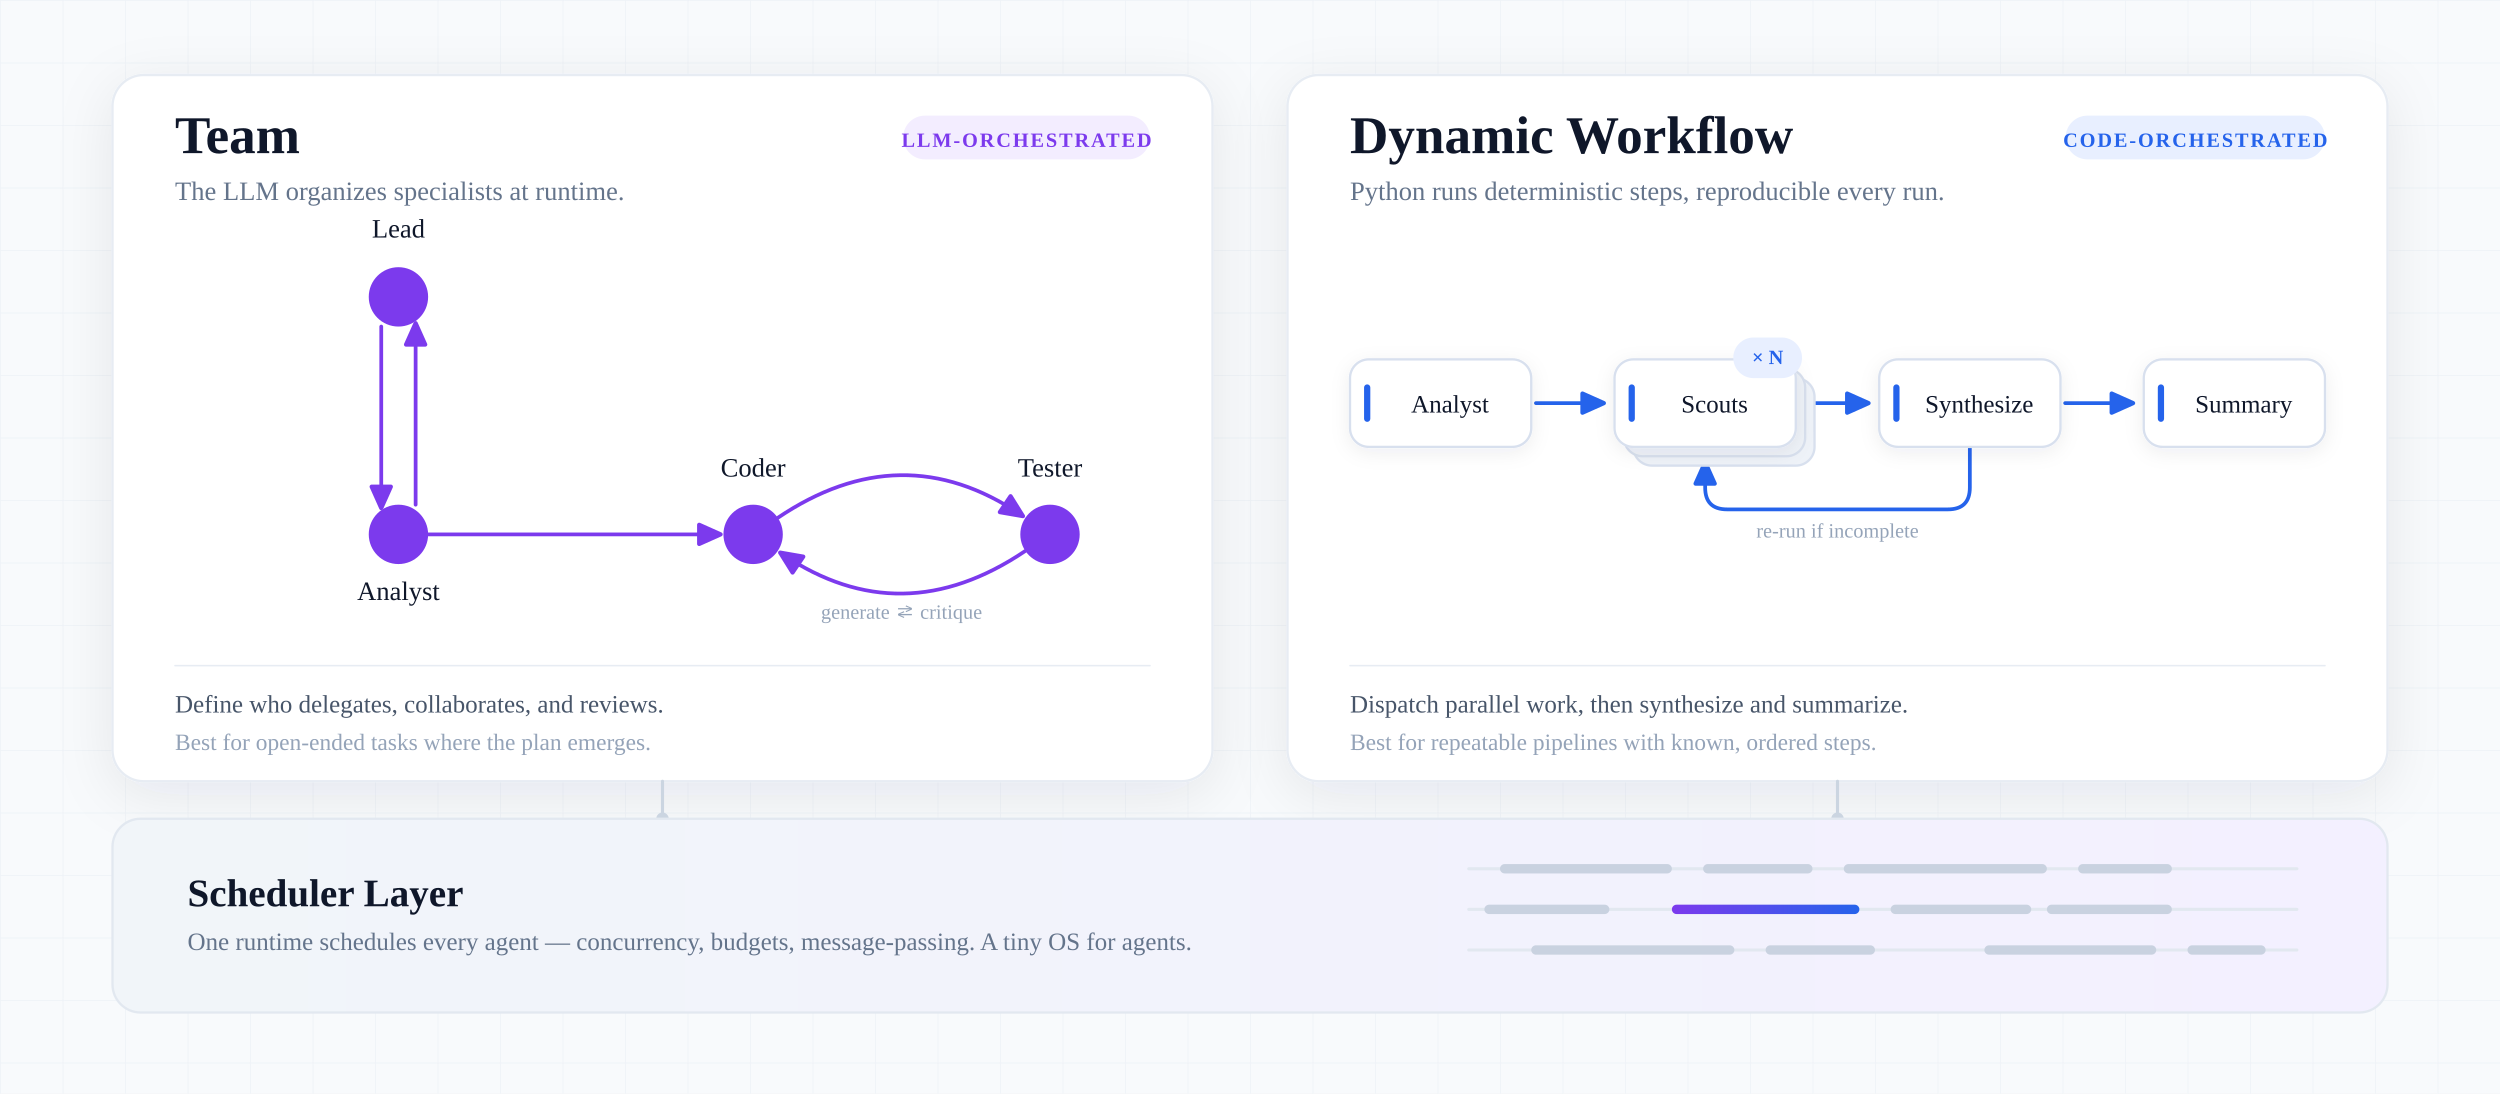
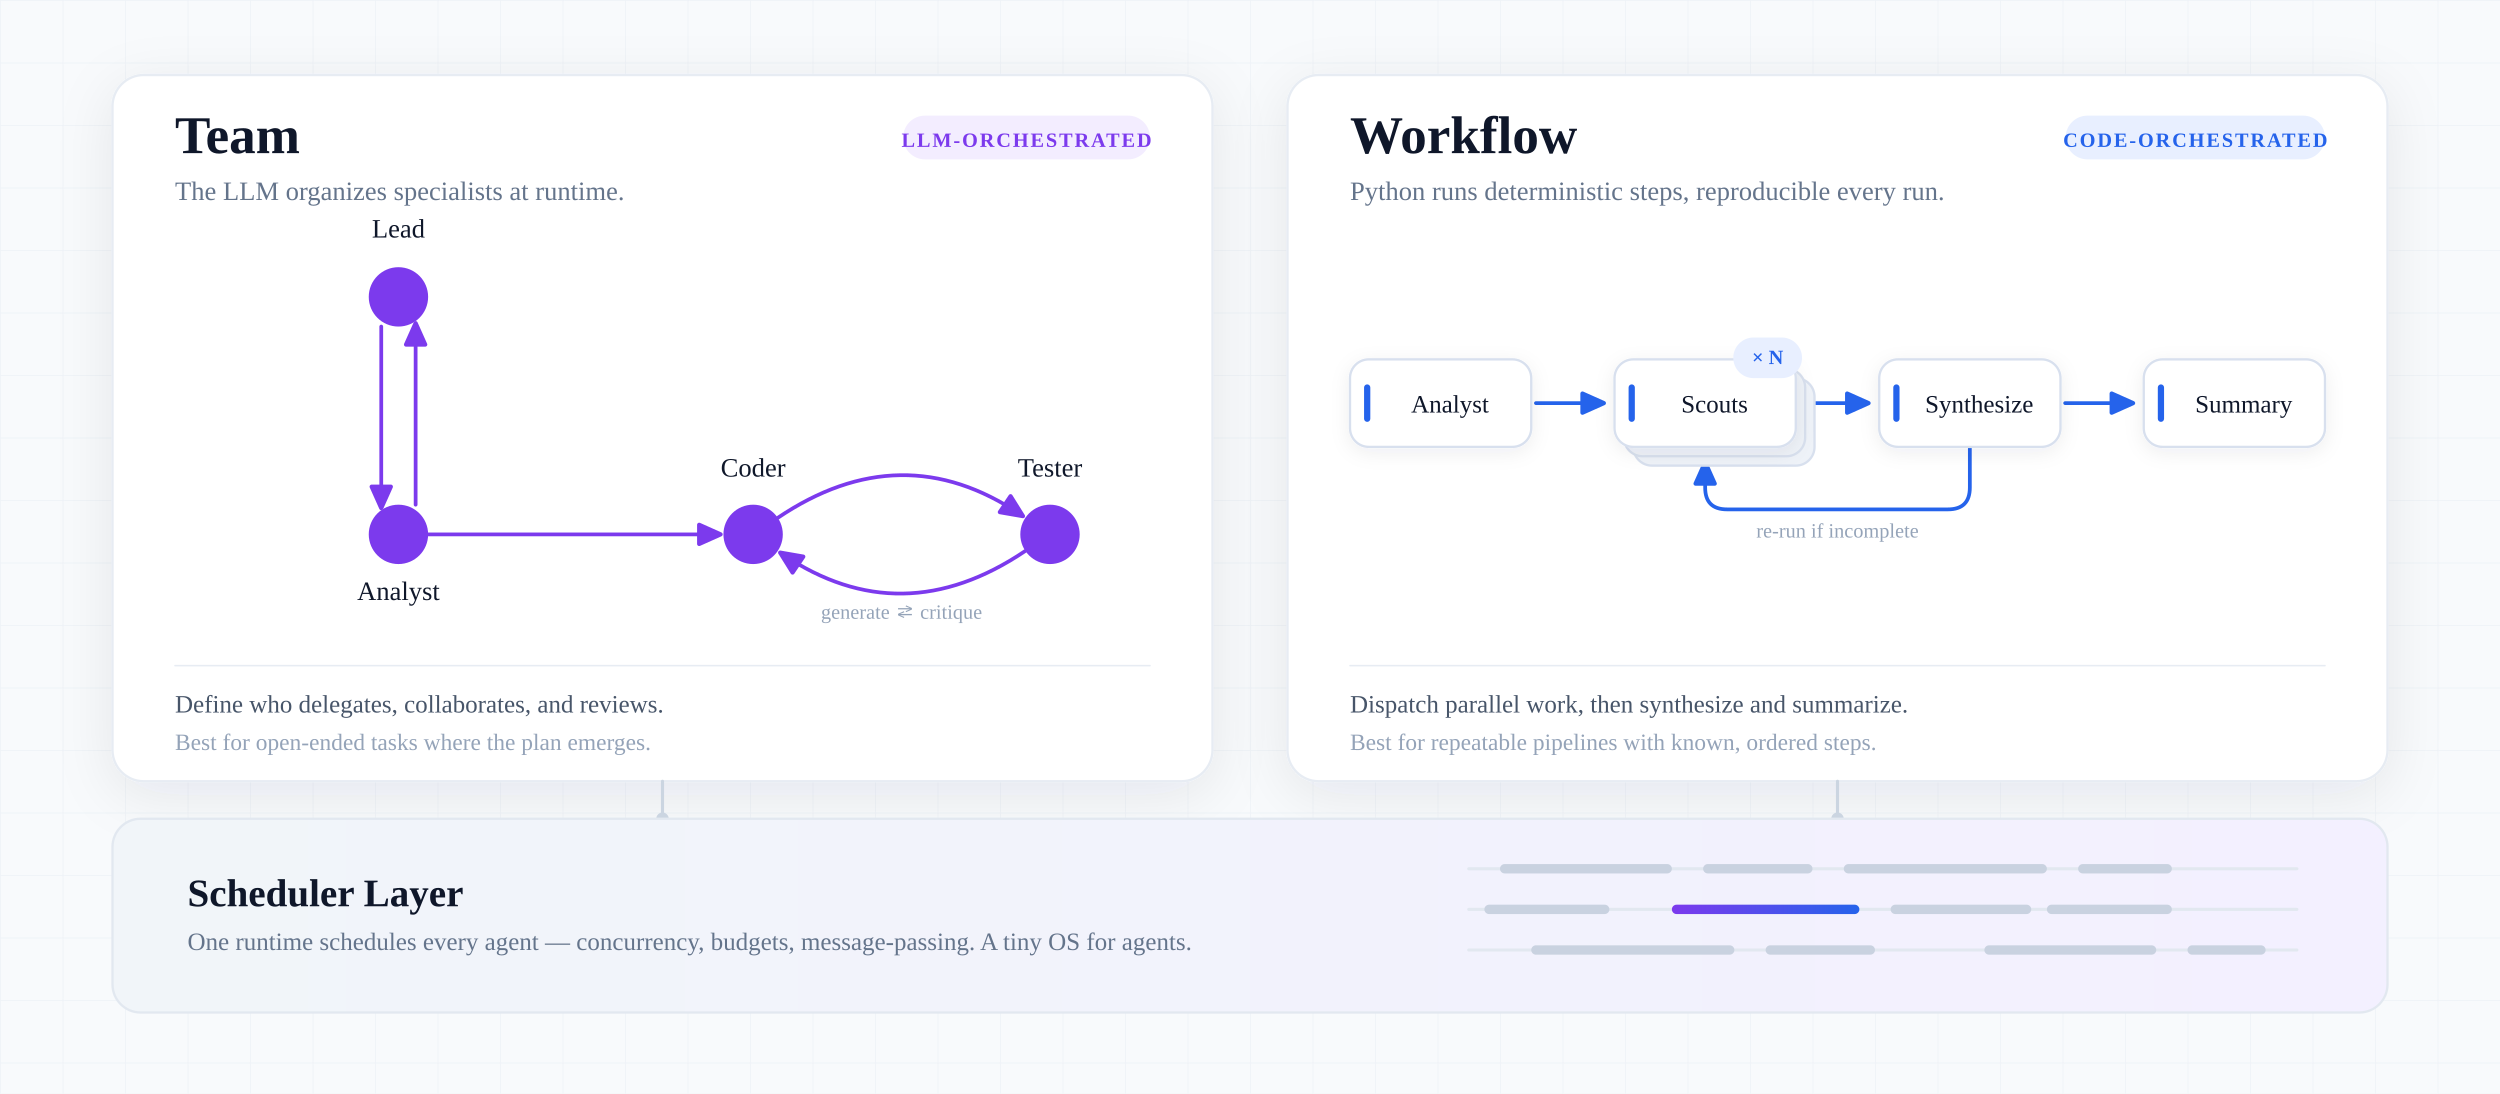
<svg xmlns="http://www.w3.org/2000/svg" viewBox="0 0 1600 700" font-family="'Times New Roman', Times, Georgia, serif" stroke-linecap="round" stroke-linejoin="round">
  <defs>
    <linearGradient id="g" x1="0" y1="0" x2="1" y2="0">
      <stop offset="0" stop-color="#7C3AED" />
      <stop offset="1" stop-color="#2563EB" />
    </linearGradient>
    <pattern id="grid" width="40" height="40" patternUnits="userSpaceOnUse">
      <path d="M40 0 H0 V40" fill="none" stroke="#EEF2F7" stroke-width="1" />
    </pattern>
    <filter id="sh" x="-20%" y="-20%" width="140%" height="140%">
      <feDropShadow dx="0" dy="8" stdDeviation="18" flood-color="#1E293B" flood-opacity="0.08" />
    </filter>
    <filter id="shsm" x="-40%" y="-40%" width="180%" height="180%">
      <feDropShadow dx="0" dy="3" stdDeviation="6" flood-color="#1E293B" flood-opacity="0.07" />
    </filter>
    <linearGradient id="schg" x1="0" y1="0" x2="1" y2="0">
      <stop offset="0" stop-color="#F1F5F9" />
      <stop offset="1" stop-color="#F3F0FF" />
    </linearGradient>
    <marker id="apr" viewBox="0 0 10 10" refX="7.8" refY="5" markerWidth="7.5" markerHeight="7.5" orient="auto-start-reverse">
      <path d="M1.4 1.6 L9 5 L1.4 8.4 Z" fill="#7C3AED" stroke="#7C3AED" stroke-width="1.5" stroke-linejoin="round" />
    </marker>
    <marker id="abl" viewBox="0 0 10 10" refX="7.8" refY="5" markerWidth="7.5" markerHeight="7.5" orient="auto-start-reverse">
      <path d="M1.4 1.6 L9 5 L1.4 8.4 Z" fill="#2563EB" stroke="#2563EB" stroke-width="1.5" stroke-linejoin="round" />
    </marker>
  </defs>
  <rect width="1600" height="700" fill="#F8FAFC" />
  <rect width="1600" height="700" fill="url(#grid)" />
  <rect x="72" y="48" width="704" height="452" rx="20" fill="#FFFFFF" stroke="#E7ECF3" stroke-width="1.5" filter="url(#sh)" />
  <text x="112" y="98" font-size="34" fill="#0F172A" text-anchor="start" font-weight="700">Team</text>
  <rect x="578" y="74" width="158" height="28" rx="14" fill="#F3EDFF" />
  <text x="657" y="94" font-size="13" fill="#7C3AED" text-anchor="middle" font-weight="700" letter-spacing="1.2">LLM-ORCHESTRATED</text>
  <text x="112" y="128" font-size="17" fill="#64748B" text-anchor="start" font-weight="400">The LLM organizes specialists at runtime.</text>
  <line x1="244" y1="209" x2="244" y2="323" stroke="#7C3AED" stroke-width="2.4" marker-end="url(#apr)" />
  <line x1="266" y1="323" x2="266" y2="209" stroke="#7C3AED" stroke-width="2.4" marker-end="url(#apr)" />
  <line x1="274" y1="342" x2="459" y2="342" stroke="#7C3AED" stroke-width="2.4" marker-end="url(#apr)" />
  <path d="M497.8 331.4 Q577 278 652.9 329.1" fill="none" stroke="#7C3AED" stroke-width="2.4" marker-end="url(#apr)" />
  <path d="M656.2 352.6 Q577 406 501.1 354.9" fill="none" stroke="#7C3AED" stroke-width="2.4" marker-end="url(#apr)" />
  <circle cx="255" cy="190" r="19" fill="#7C3AED" />
  <circle cx="255" cy="342" r="19" fill="#7C3AED" />
  <circle cx="482" cy="342" r="19" fill="#7C3AED" />
  <circle cx="672" cy="342" r="19" fill="#7C3AED" />
  <text x="255" y="152" font-size="17" fill="#0F172A" text-anchor="middle" font-weight="400">Lead</text>
  <text x="255" y="384" font-size="17" fill="#0F172A" text-anchor="middle" font-weight="400">Analyst</text>
  <text x="482" y="305" font-size="17" fill="#0F172A" text-anchor="middle" font-weight="400">Coder</text>
  <text x="672" y="305" font-size="17" fill="#0F172A" text-anchor="middle" font-weight="400">Tester</text>
  <text x="577" y="396" font-size="13" fill="#94A3B8" text-anchor="middle" font-weight="400">generate ⇄ critique</text>
  <line x1="112" y1="426" x2="736" y2="426" stroke="#E7ECF3" stroke-width="1" />
  <text x="112" y="456" font-size="16" fill="#475569" text-anchor="start" font-weight="400">Define who delegates, collaborates, and reviews.</text>
  <text x="112" y="480" font-size="15" fill="#94A3B8" text-anchor="start" font-weight="400">Best for open-ended tasks where the plan emerges.</text>
  <rect x="824" y="48" width="704" height="452" rx="20" fill="#FFFFFF" stroke="#E7ECF3" stroke-width="1.5" filter="url(#sh)" />
-   <text x="864" y="98" font-size="34" fill="#0F172A" text-anchor="start" font-weight="700">Dynamic Workflow</text>
+   <text x="864" y="98" font-size="34" fill="#0F172A" text-anchor="start" font-weight="700">Workflow</text>
  <rect x="1322" y="74" width="166" height="28" rx="14" fill="#E8EFFF" />
  <text x="1405" y="94" font-size="13" fill="#2563EB" text-anchor="middle" font-weight="700" letter-spacing="1.2">CODE-ORCHESTRATED</text>
  <text x="864" y="128" font-size="17" fill="#64748B" text-anchor="start" font-weight="400">Python runs deterministic steps, reproducible every run.</text>
  <line x1="983" y1="258" x2="1024.3" y2="258" stroke="#2563EB" stroke-width="2.4" marker-end="url(#abl)" />
  <line x1="1152.3" y1="258" x2="1193.7" y2="258" stroke="#2563EB" stroke-width="2.4" marker-end="url(#abl)" />
  <line x1="1321.7" y1="258" x2="1363" y2="258" stroke="#2563EB" stroke-width="2.4" marker-end="url(#abl)" />
  <path d="M1260.7 286 L1260.7 312 Q1260.7 326 1246.7 326 L1105.3 326 Q1091.3 326 1091.3 312 L1091.3 298" fill="none" stroke="#2563EB" stroke-width="2.4" marker-end="url(#abl)" />
  <text x="1176" y="344" font-size="13" fill="#94A3B8" text-anchor="middle" font-weight="400">re-run if incomplete</text>
  <rect x="864" y="230" width="116" height="56" rx="12" fill="#FFFFFF" stroke="#D8E0EE" stroke-width="1.5" filter="url(#shsm)" />
  <rect x="873" y="246" width="4" height="24" rx="2" fill="#2563EB" />
  <text x="928" y="264" font-size="16" fill="#0F172A" text-anchor="middle" font-weight="400">Analyst</text>
  <rect x="1045.3" y="242" width="116" height="56" rx="12" fill="#EEF2F8" stroke="#D8E0EE" stroke-width="1.5" />
  <rect x="1039.3" y="236" width="116" height="56" rx="12" fill="#EEF2F8" stroke="#D8E0EE" stroke-width="1.5" />
  <rect x="1033.3" y="230" width="116" height="56" rx="12" fill="#FFFFFF" stroke="#D8E0EE" stroke-width="1.5" filter="url(#shsm)" />
  <rect x="1042.3" y="246" width="4" height="24" rx="2" fill="#2563EB" />
  <text x="1097.3" y="264" font-size="16" fill="#0F172A" text-anchor="middle" font-weight="400">Scouts</text>
  <rect x="1109.3" y="216" width="44" height="26" rx="13" fill="#E8EFFF" />
  <text x="1131.3" y="233" font-size="13" fill="#2563EB" text-anchor="middle" font-weight="700">× N</text>
  <rect x="1202.7" y="230" width="116" height="56" rx="12" fill="#FFFFFF" stroke="#D8E0EE" stroke-width="1.5" filter="url(#shsm)" />
  <rect x="1211.7" y="246" width="4" height="24" rx="2" fill="#2563EB" />
  <text x="1266.7" y="264" font-size="16" fill="#0F172A" text-anchor="middle" font-weight="400">Synthesize</text>
  <rect x="1372" y="230" width="116" height="56" rx="12" fill="#FFFFFF" stroke="#D8E0EE" stroke-width="1.5" filter="url(#shsm)" />
  <rect x="1381" y="246" width="4" height="24" rx="2" fill="#2563EB" />
  <text x="1436" y="264" font-size="16" fill="#0F172A" text-anchor="middle" font-weight="400">Summary</text>
  <line x1="864" y1="426" x2="1488" y2="426" stroke="#E7ECF3" stroke-width="1" />
  <text x="864" y="456" font-size="16" fill="#475569" text-anchor="start" font-weight="400">Dispatch parallel work, then synthesize and summarize.</text>
  <text x="864" y="480" font-size="15" fill="#94A3B8" text-anchor="start" font-weight="400">Best for repeatable pipelines with known, ordered steps.</text>
  <line x1="424" y1="500" x2="424" y2="524" stroke="#CBD5E1" stroke-width="2" />
  <circle cx="424" cy="524" r="4" fill="#CBD5E1" />
  <line x1="1176" y1="500" x2="1176" y2="524" stroke="#CBD5E1" stroke-width="2" />
  <circle cx="1176" cy="524" r="4" fill="#CBD5E1" />
  <rect x="72" y="524" width="1456" height="124" rx="18" fill="url(#schg)" stroke="#E2E8F0" stroke-width="1.5" />
  <text x="120" y="580" font-size="25" fill="#0F172A" text-anchor="start" font-weight="700">Scheduler Layer</text>
  <text x="120" y="608" font-size="16" fill="#64748B" text-anchor="start" font-weight="400">One runtime schedules every agent — concurrency, budgets, message-passing. A tiny OS for agents.</text>
  <line x1="940" y1="556" x2="1470" y2="556" stroke="#E2E8F0" stroke-width="2" />
  <rect x="960" y="553" width="110" height="6" rx="3" fill="#C9D2E0" />
  <rect x="1090" y="553" width="70" height="6" rx="3" fill="#C9D2E0" />
  <rect x="1180" y="553" width="130" height="6" rx="3" fill="#C9D2E0" />
  <rect x="1330" y="553" width="60" height="6" rx="3" fill="#C9D2E0" />
  <line x1="940" y1="582" x2="1470" y2="582" stroke="#E2E8F0" stroke-width="2" />
  <rect x="950" y="579" width="80" height="6" rx="3" fill="#C9D2E0" />
  <rect x="1070" y="579" width="120" height="6" rx="3" fill="url(#g)" />
  <rect x="1210" y="579" width="90" height="6" rx="3" fill="#C9D2E0" />
  <rect x="1310" y="579" width="80" height="6" rx="3" fill="#C9D2E0" />
  <line x1="940" y1="608" x2="1470" y2="608" stroke="#E2E8F0" stroke-width="2" />
  <rect x="980" y="605" width="130" height="6" rx="3" fill="#C9D2E0" />
  <rect x="1130" y="605" width="70" height="6" rx="3" fill="#C9D2E0" />
  <rect x="1270" y="605" width="110" height="6" rx="3" fill="#C9D2E0" />
  <rect x="1400" y="605" width="50" height="6" rx="3" fill="#C9D2E0" />
</svg>
